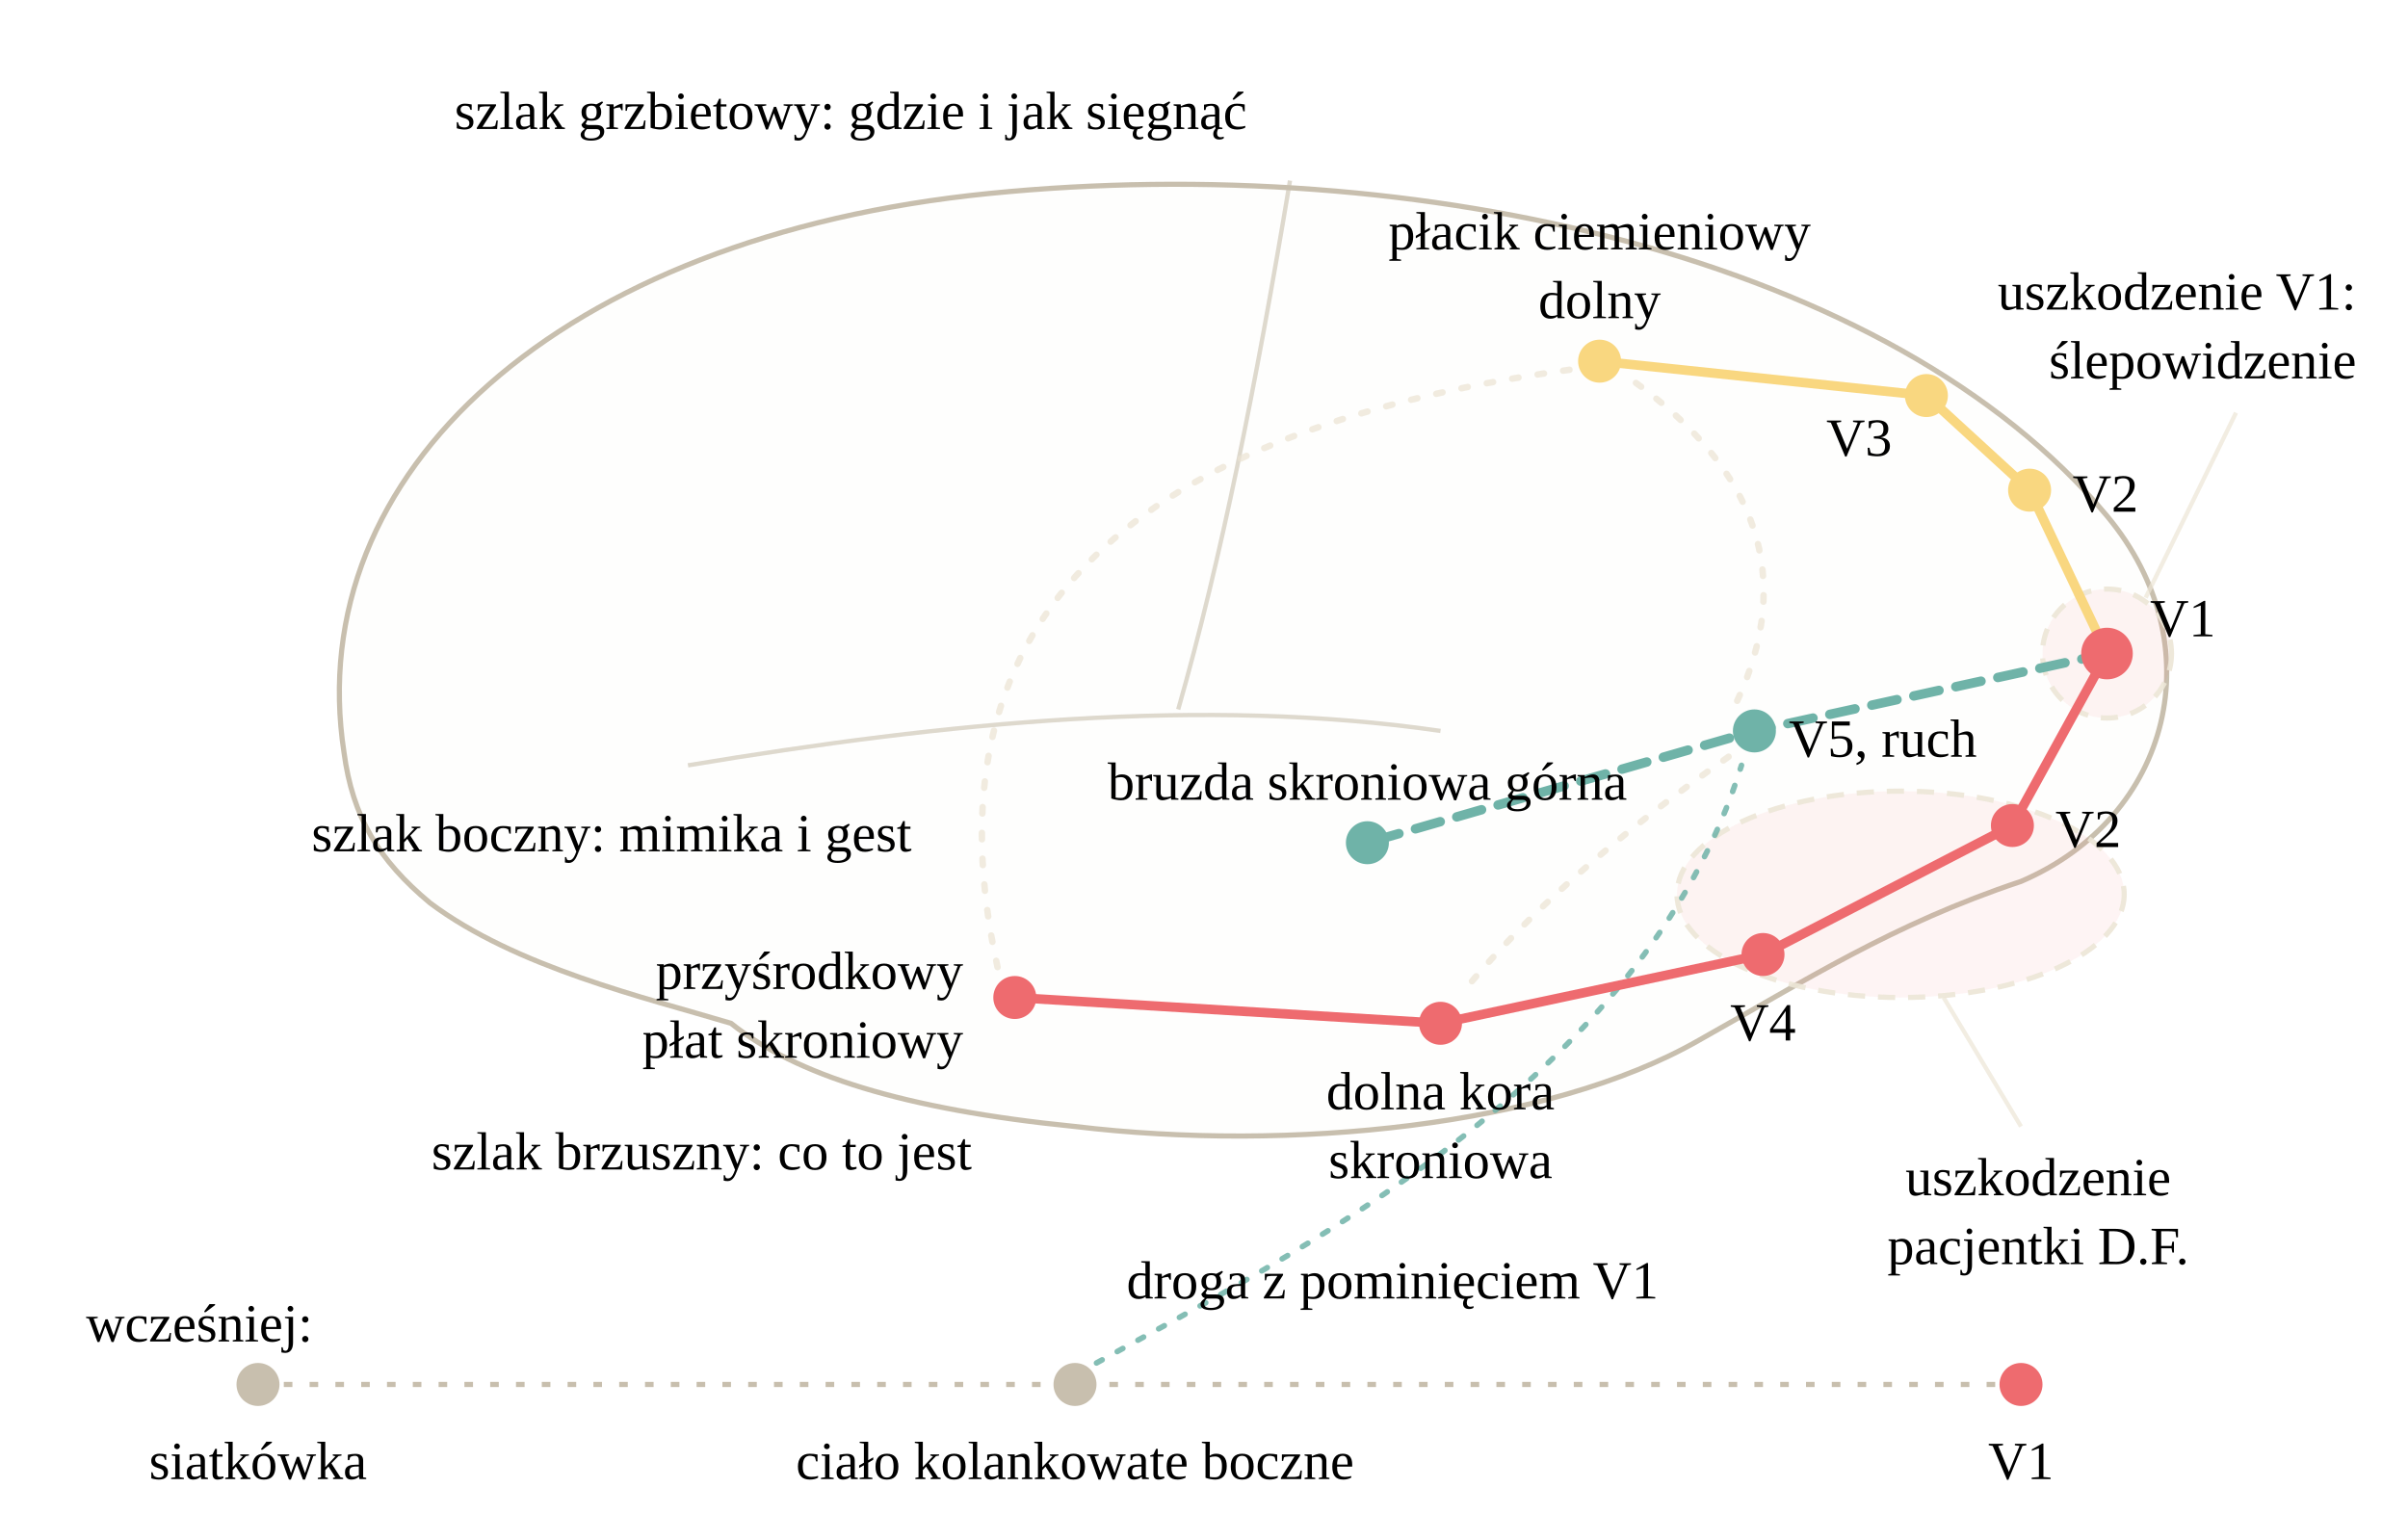
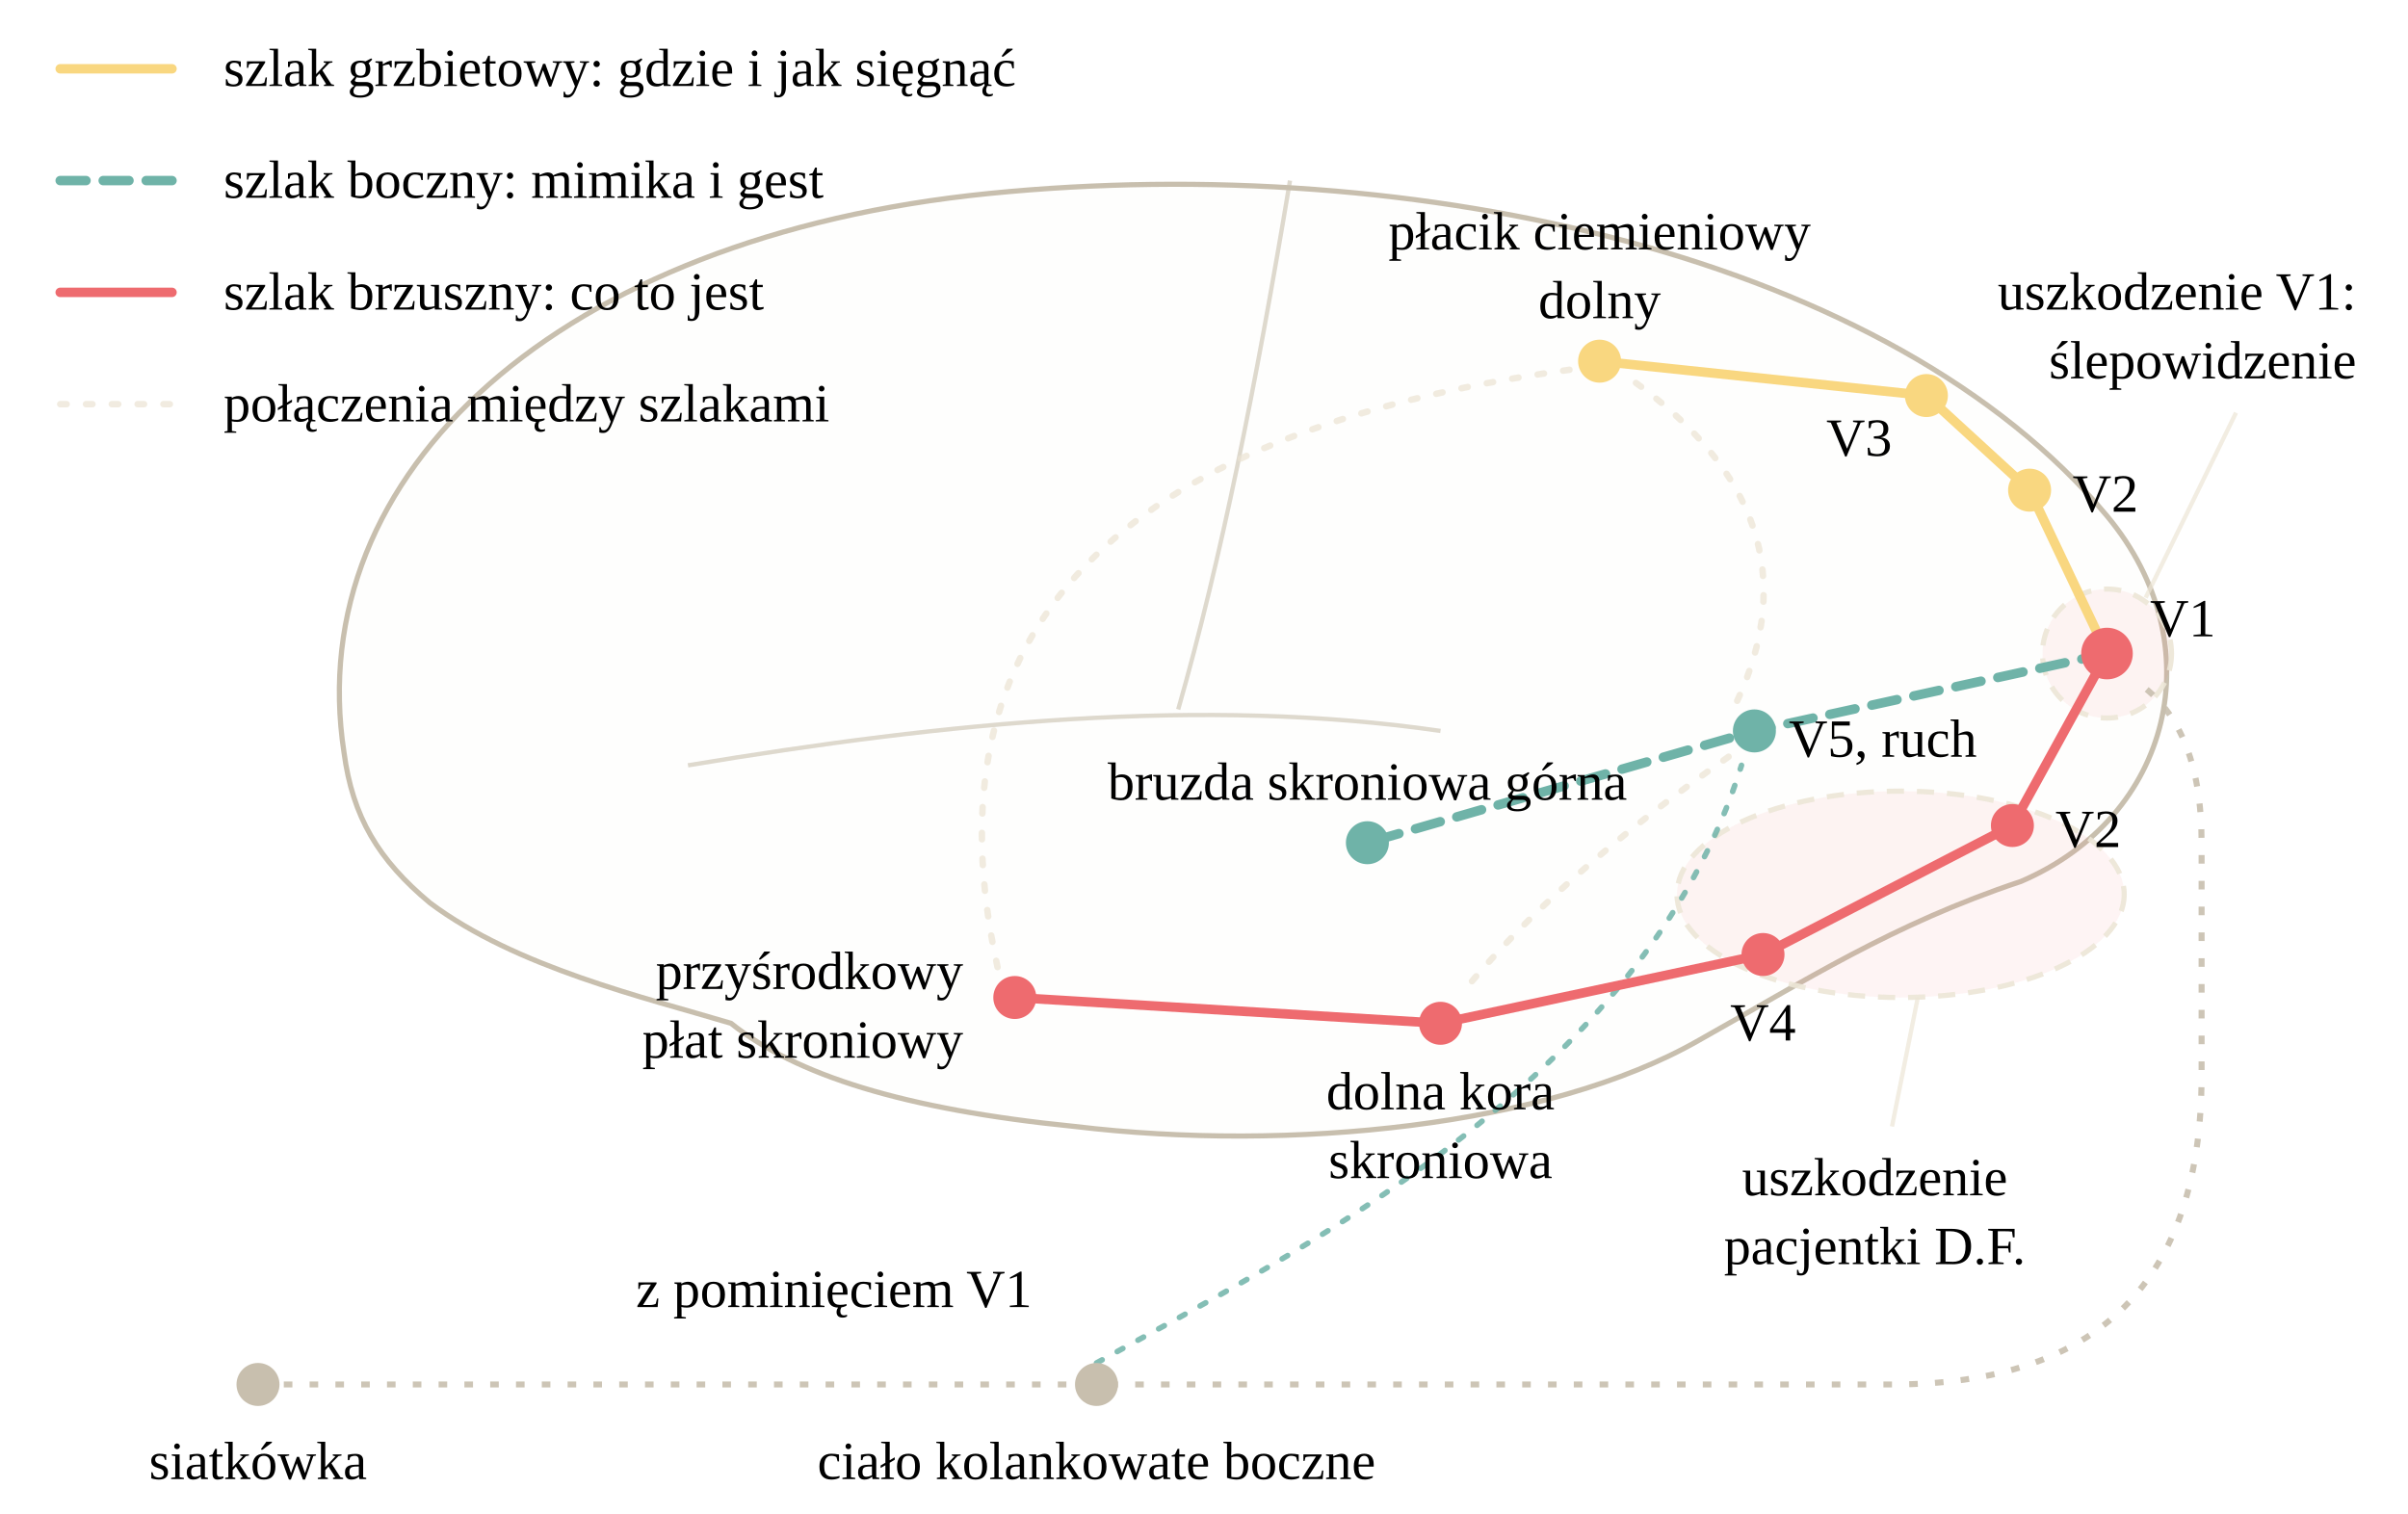
<svg xmlns="http://www.w3.org/2000/svg" viewBox="0 0 560 352" width="100%" role="img" aria-label="Trzy szlaki wzrokowe zaczynają się w V1 i łączą się ze sobą: brzuszny, grzbietowy i boczny" style="display:block">
  <path d="M 80 175 C 70 110, 130 55, 230 45 C 330 35, 440 60, 490 120 C 515 150, 505 190, 470 205 C 440 215, 420 228, 395 242 C 360 262, 300 268, 250 262 C 210 258, 185 250, 170 238 C 150 232, 120 225, 100 210 C 88 200, 82 190, 80 175 Z" fill="rgba(226,221,212,0.05)" stroke="#c8bfae" stroke-width="1.2" />
  <path d="M 160 178 C 220 168, 280 162, 335 170" fill="none" stroke="#c8bfae" stroke-width="1" opacity=".6" />
  <path d="M 300 42 C 292 90, 284 130, 274 165" fill="none" stroke="#c8bfae" stroke-width="1" opacity=".6" />
+   <line x1="14" y1="16" x2="40" y2="16" stroke="#f9d780" stroke-width="2.2" stroke-linecap="round" />
+   <text class="et" x="52" y="20" font-size="12.5" text-anchor="start">szlak grzbietowy: gdzie i jak sięgnąć</text>
+   <line x1="14" y1="42" x2="40" y2="42" stroke="#6fb3a8" stroke-width="2.2" stroke-linecap="round" stroke-dasharray="6 4" />
+   <text class="et" x="52" y="46" font-size="12.5" text-anchor="start">szlak boczny: mimika i gest</text>
+   <line x1="14" y1="68" x2="40" y2="68" stroke="#ee6b6f" stroke-width="2.2" stroke-linecap="round" />
+   <text class="et" x="52" y="72" font-size="12.5" text-anchor="start">szlak brzuszny: co to jest</text>
+   <line x1="14" y1="94" x2="40" y2="94" stroke="#ebe3d3" stroke-width="1.5" stroke-dasharray="1.5 4.5" stroke-linecap="round" opacity=".7" />
+   <text class="et" x="52" y="98" font-size="12.5" text-anchor="start">połączenia między szlakami</text>
  <ellipse cx="442" cy="208" rx="52" ry="24" fill="rgba(238,107,111,0.08)" stroke="#ece5d6" stroke-width="1.2" stroke-dasharray="4 3" opacity=".9" />
  <circle cx="490" cy="152" r="15" fill="rgba(238,107,111,0.08)" stroke="#ece5d6" stroke-width="1.2" stroke-dasharray="4 3" opacity=".9" />
  <path d="M 404 163 Q 424 120 379 88" fill="none" stroke="#ebe3d3" stroke-width="1.5" stroke-dasharray="1.5 4.5" stroke-linecap="round" opacity=".7" />
  <path d="M 402 176 Q 362 204 340 231" fill="none" stroke="#ebe3d3" stroke-width="1.5" stroke-dasharray="1.5 4.5" stroke-linecap="round" opacity=".7" />
  <path d="M 365 86 Q 206 108 232 225" fill="none" stroke="#ebe3d3" stroke-width="1.5" stroke-dasharray="1.5 4.5" stroke-linecap="round" opacity=".7" />
  <path d="M 255 317 C 300 292, 382 252, 405 178" fill="none" stroke="#6fb3a8" stroke-width="1.3" stroke-dasharray="1.5 4" stroke-linecap="round" opacity=".85" />
  <path d="M 490 152 L 468 192 L 410 222 L 335 238 L 236 232" fill="none" stroke="#ee6b6f" stroke-width="2.2" stroke-linecap="round" stroke-linejoin="round" />
  <path d="M 490 152 L 472 114 L 448 92 L 372 84" fill="none" stroke="#f9d780" stroke-width="2.2" stroke-linecap="round" stroke-linejoin="round" />
  <path d="M 490 152 L 408 170 L 318 196" fill="none" stroke="#6fb3a8" stroke-width="2.2" stroke-linecap="round" stroke-linejoin="round" stroke-dasharray="6 4" />
  <circle cx="490" cy="152" r="6" fill="#ee6b6f" />
  <text class="et" x="500" y="148" font-size="12.5" text-anchor="start">V1</text>
  <circle cx="468" cy="192" r="5" fill="#ee6b6f" />
  <text class="et" x="478" y="197" font-size="12.5" text-anchor="start">V2</text>
  <circle cx="410" cy="222" r="5" fill="#ee6b6f" />
  <text class="et" x="410" y="242" font-size="12.5" text-anchor="middle">V4</text>
  <circle cx="335" cy="238" r="5" fill="#ee6b6f" />
  <text class="et" x="335" y="258" font-size="12.5" text-anchor="middle">dolna kora</text>
  <text class="et" x="335" y="274" font-size="12.5" text-anchor="middle">skroniowa</text>
  <circle cx="236" cy="232" r="5" fill="#ee6b6f" />
  <text class="et" x="224" y="230" font-size="12.5" text-anchor="end">przyśrodkowy</text>
  <text class="et" x="224" y="246" font-size="12.5" text-anchor="end">płat skroniowy</text>
  <circle cx="472" cy="114" r="5" fill="#f9d780" />
  <text class="et" x="482" y="119" font-size="12.5" text-anchor="start">V2</text>
  <circle cx="448" cy="92" r="5" fill="#f9d780" />
  <text class="et" x="440" y="106" font-size="12.5" text-anchor="end">V3</text>
  <circle cx="372" cy="84" r="5" fill="#f9d780" />
  <text class="et" x="372" y="58" font-size="12.5" text-anchor="middle">płacik ciemieniowy</text>
  <text class="et" x="372" y="74" font-size="12.5" text-anchor="middle">dolny</text>
  <circle cx="408" cy="170" r="5" fill="#6fb3a8" />
  <text class="et" x="416" y="176" font-size="12.5" text-anchor="start">V5, ruch</text>
  <circle cx="318" cy="196" r="5" fill="#6fb3a8" />
  <text class="et" x="318" y="186" font-size="12.5" text-anchor="middle">bruzda skroniowa górna</text>
-   <text class="et" x="226" y="272" font-size="12.5" text-anchor="end">szlak brzuszny: co to jest</text>
-   <text class="et" x="290" y="30" font-size="12.5" text-anchor="end">szlak grzbietowy: gdzie i jak sięgnąć</text>
-   <text class="et" x="212" y="198" font-size="12.5" text-anchor="end">szlak boczny: mimika i gest</text>
-   <line x1="452" y1="232" x2="470" y2="262" stroke="#ece5d6" stroke-width="1" opacity=".7" />
-   <text class="et" x="474" y="278" font-size="12.5" text-anchor="middle">uszkodzenie</text>
-   <text class="et" x="474" y="294" font-size="12.5" text-anchor="middle">pacjentki D.F.</text>
+   <line x1="446" y1="232" x2="440" y2="262" stroke="#ece5d6" stroke-width="1" opacity=".7" />
+   <text class="et" x="436" y="278" font-size="12.5" text-anchor="middle">uszkodzenie</text>
+   <text class="et" x="436" y="294" font-size="12.5" text-anchor="middle">pacjentki D.F.</text>
  <line x1="499" y1="139" x2="520" y2="96" stroke="#ece5d6" stroke-width="1" opacity=".7" />
  <text class="et" x="548" y="72" font-size="12.5" text-anchor="end">uszkodzenie V1:</text>
  <text class="et" x="548" y="88" font-size="12.5" text-anchor="end">ślepowidzenie</text>
-   <text class="et" x="262" y="302" font-size="12.5" text-anchor="start">droga z pominięciem V1</text>
-   <path d="M 60 322 L 470 322" stroke="#c8bfae" stroke-width="1.2" stroke-dasharray="2 4" />
+   <text class="et" x="240" y="304" font-size="12.5" text-anchor="end">z pominięciem V1</text>
+   <path d="M 60 322 L 440 322 Q 512 322 512 250 L 512 196 Q 512 168 496 158" fill="none" stroke="#c8bfae" stroke-width="1.4" stroke-dasharray="2 4" opacity=".9" />
  <circle cx="60" cy="322" r="5" fill="#c8bfae" />
  <text class="et" x="60" y="344" font-size="12.5" text-anchor="middle">siatkówka</text>
-   <circle cx="250" cy="322" r="5" fill="#c8bfae" />
-   <text class="et" x="250" y="344" font-size="12.5" text-anchor="middle">ciało kolankowate boczne</text>
-   <circle cx="470" cy="322" r="5" fill="#ee6b6f" />
-   <text class="et" x="470" y="344" font-size="12.5" text-anchor="middle">V1</text>
-   <text class="et" x="20" y="312" font-size="12.5" text-anchor="start">wcześniej:</text>
+   <circle cx="255" cy="322" r="5" fill="#c8bfae" />
+   <text class="et" x="255" y="344" font-size="12.5" text-anchor="middle">ciało kolankowate boczne</text>
</svg>
